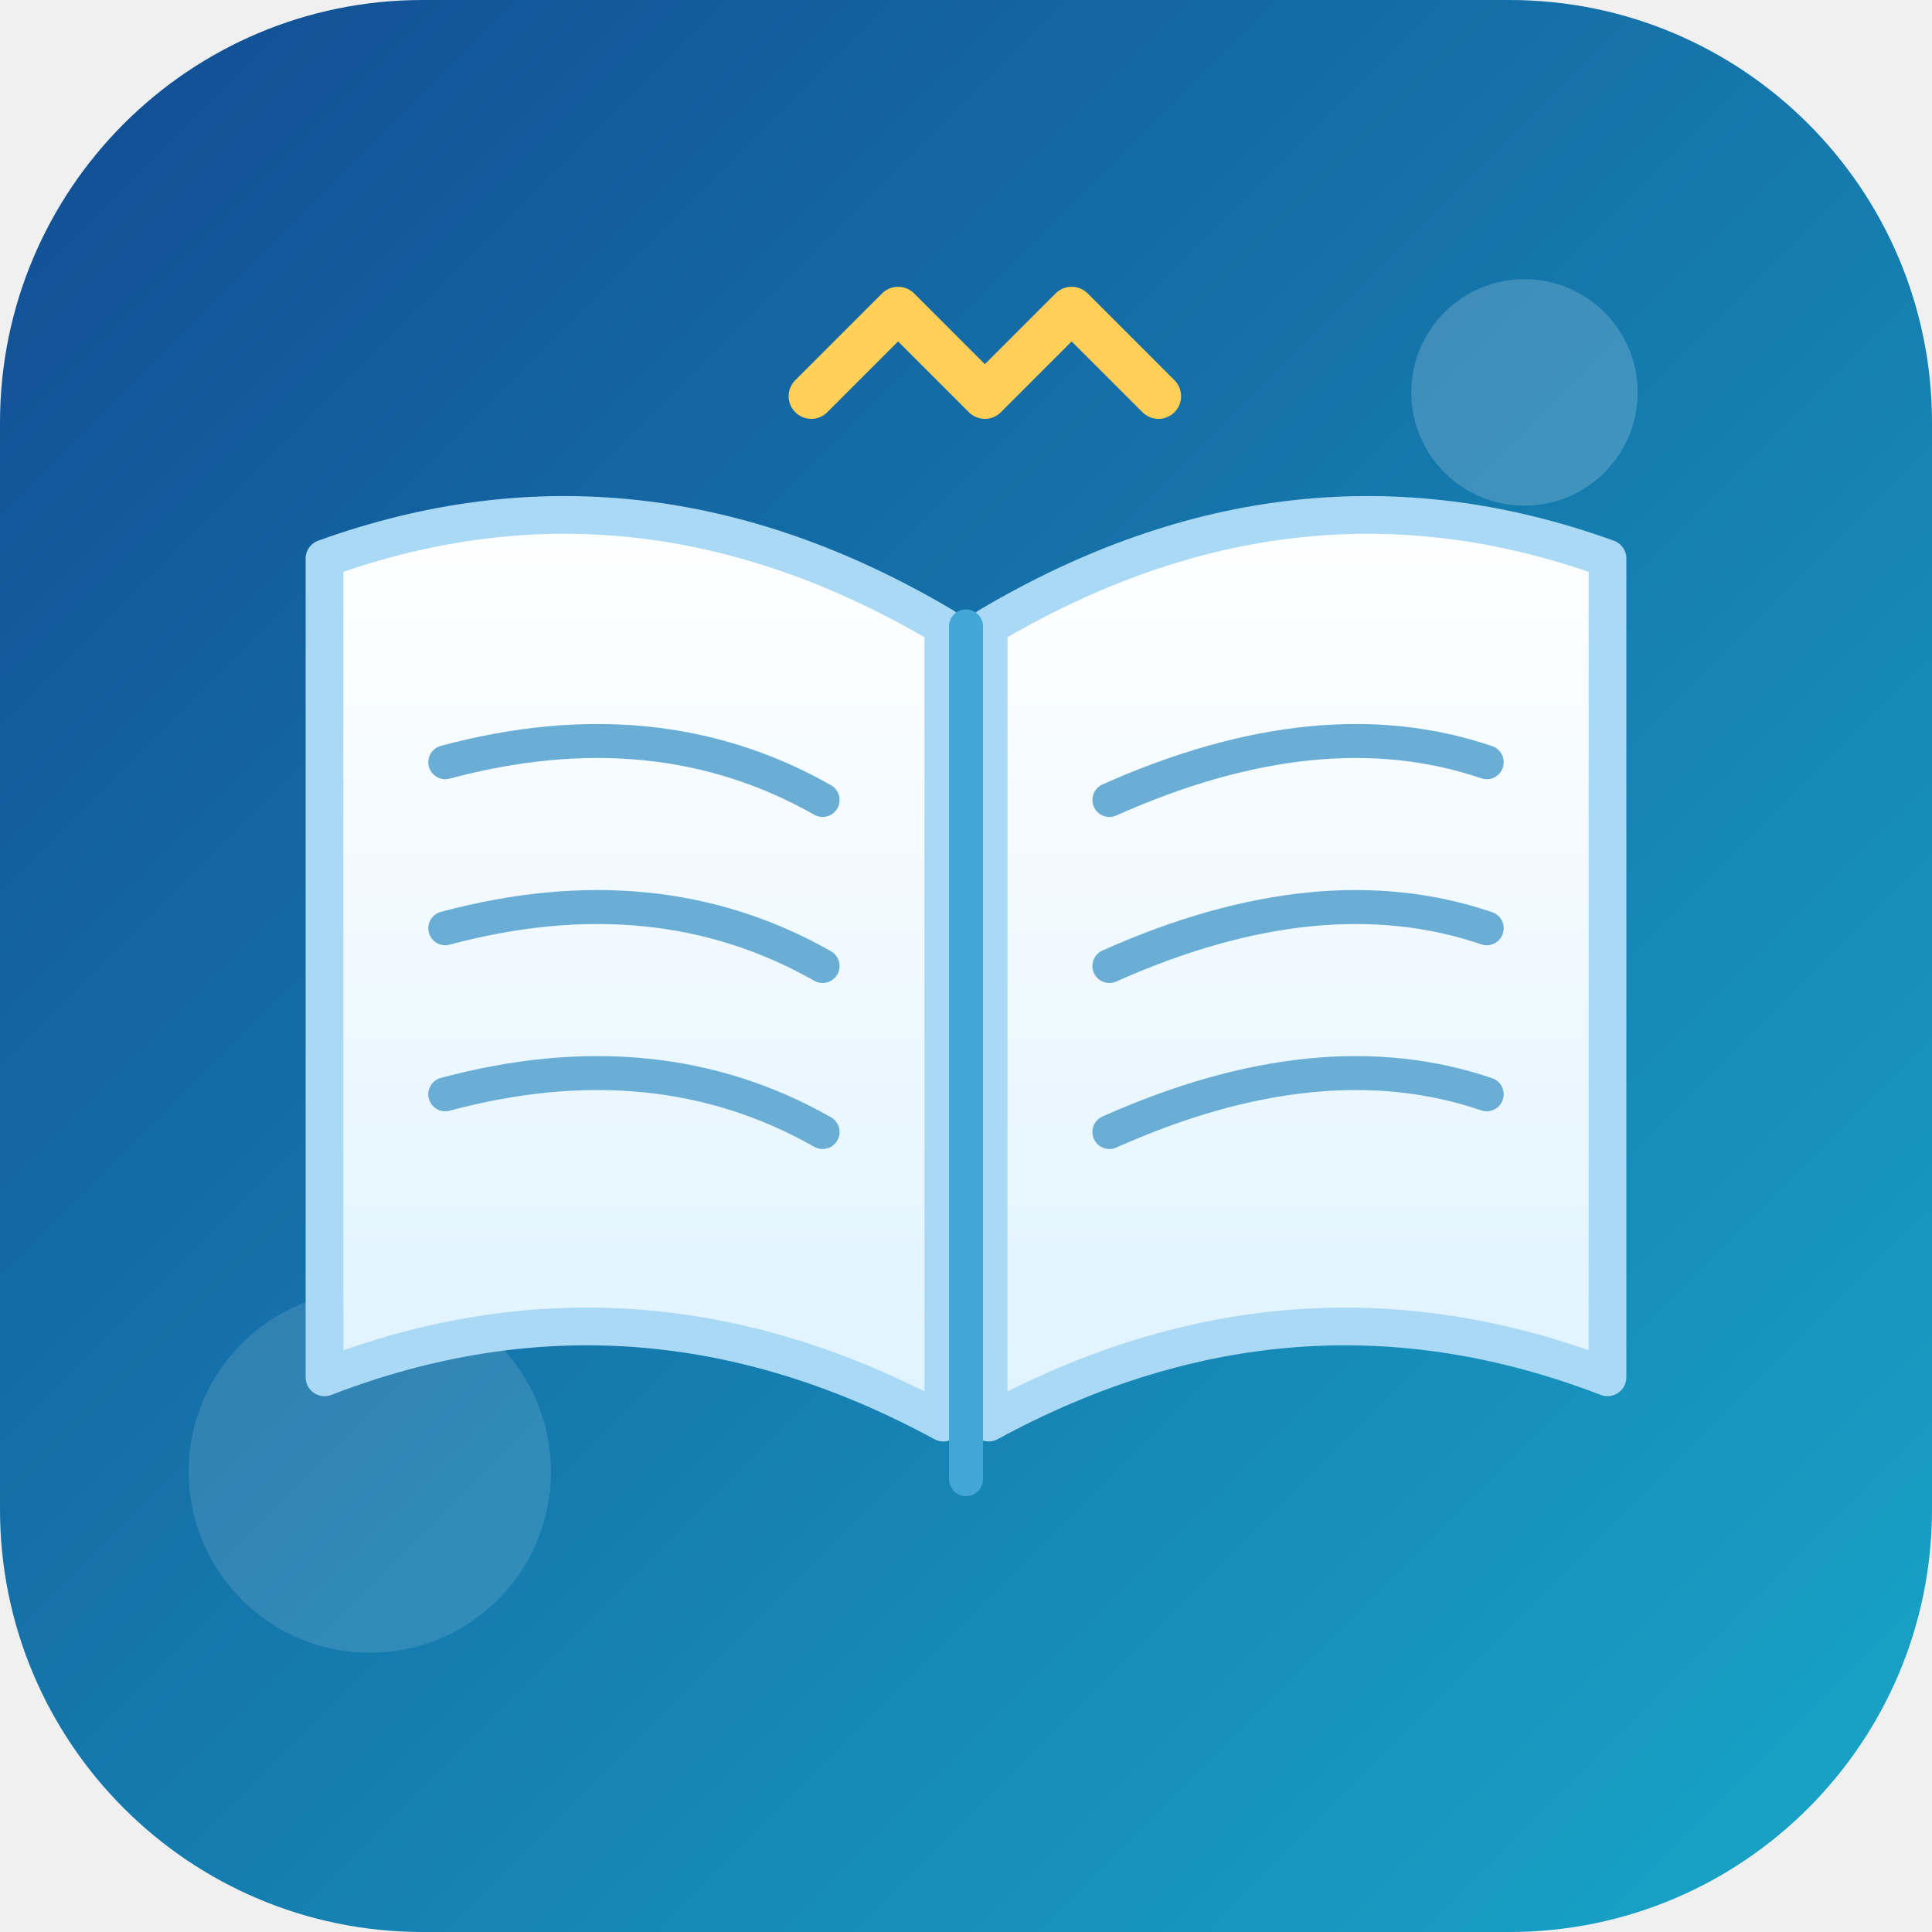
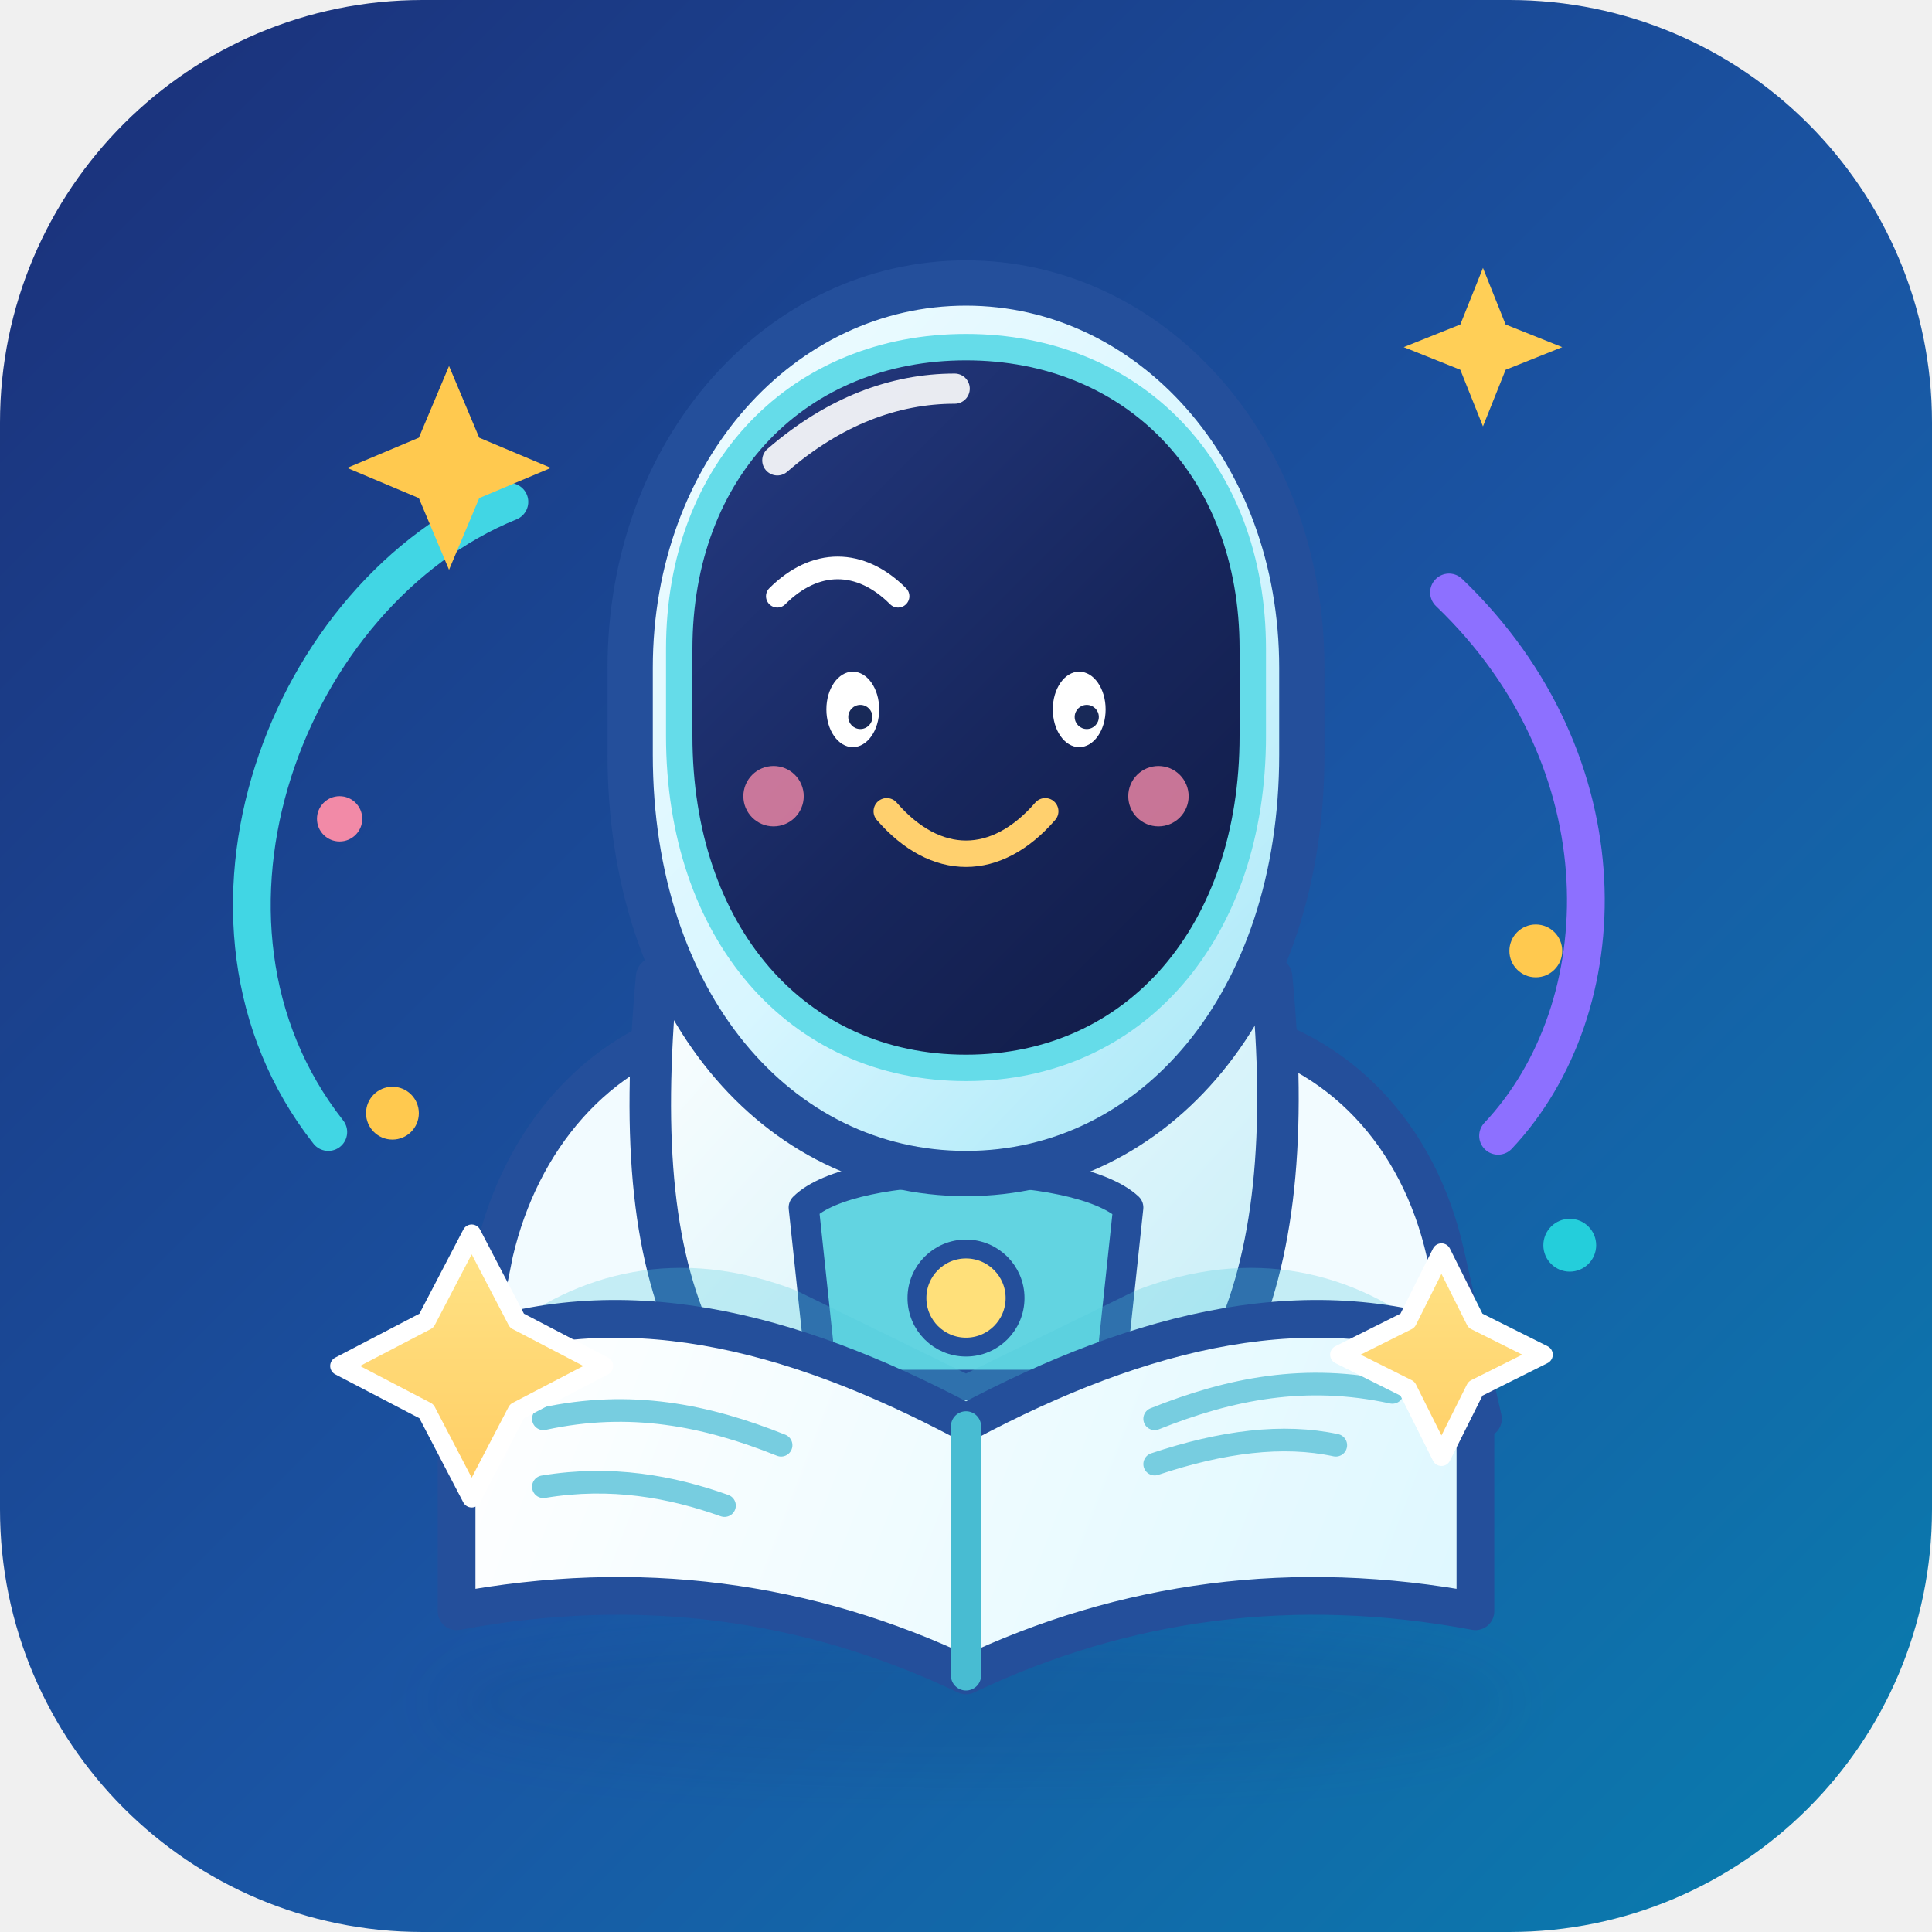
- <svg xmlns="http://www.w3.org/2000/svg" viewBox="0 0 512 512" role="img" aria-label="چهارمی ها">
+ <svg xmlns="http://www.w3.org/2000/svg" viewBox="0 0 512 512" role="img" aria-labelledby="logoTitle">
  <defs>
-     <linearGradient id="bg" x1="0" y1="0" x2="1" y2="1">
-       <stop offset="0" stop-color="#124b92" />
-       <stop offset="1" stop-color="#18a7c9" />
-     </linearGradient>
-     <linearGradient id="paper" x1="0" y1="0" x2="0" y2="1">
-       <stop offset="0" stop-color="#ffffff" />
-       <stop offset="1" stop-color="#dff3ff" />
+     <linearGradient id="appBg" x1="0" y1="0" x2="1" y2="1">
+       <stop stop-color="#1B2F78" />
+       <stop offset=".55" stop-color="#1A55A4" />
+       <stop offset="1" stop-color="#087FAE" />
    </linearGradient>
  </defs>
-   <rect width="512" height="512" rx="112" fill="url(#bg)" />
-   <circle cx="404" cy="104" r="30" fill="#fff" opacity=".18" />
-   <circle cx="98" cy="390" r="48" fill="#fff" opacity=".12" />
-   <path d="M86 148 Q169 118 250 166 L250 377 Q169 333 86 365 Z" fill="url(#paper)" stroke="#a9d9f4" stroke-width="10" stroke-linejoin="round" />
-   <path d="M426 148 Q343 118 262 166 L262 377 Q343 333 426 365 Z" fill="url(#paper)" stroke="#a9d9f4" stroke-width="10" stroke-linejoin="round" />
-   <path d="M256 166 L256 392" stroke="#42a6d6" stroke-width="9" stroke-linecap="round" />
-   <path d="M118 202 Q174 187 218 212 M118 246 Q174 231 218 256 M118 290 Q174 275 218 300 M294 212 Q350 187 394 202 M294 256 Q350 231 394 246 M294 300 Q350 275 394 290" fill="none" stroke="#6aaed6" stroke-width="9" stroke-linecap="round" />
-   <path d="M215 105 L238 82 L261 105 L284 82 L307 105" fill="none" stroke="#ffcf57" stroke-width="12" stroke-linecap="round" stroke-linejoin="round" />
+   <rect width="512" height="512" rx="112" fill="url(#appBg)" />
+   <defs>
+     <linearGradient id="helmet" x1="86" y1="44" x2="390" y2="335" gradientUnits="userSpaceOnUse">
+       <stop stop-color="#FFFFFF" />
+       <stop offset=".56" stop-color="#D8F6FF" />
+       <stop offset="1" stop-color="#8BDFF2" />
+     </linearGradient>
+     <linearGradient id="glass" x1="160" y1="102" x2="340" y2="282" gradientUnits="userSpaceOnUse">
+       <stop stop-color="#263D87" />
+       <stop offset=".56" stop-color="#17265C" />
+       <stop offset="1" stop-color="#101942" />
+     </linearGradient>
+     <linearGradient id="suit" x1="156" y1="255" x2="354" y2="432" gradientUnits="userSpaceOnUse">
+       <stop stop-color="#FFFFFF" />
+       <stop offset="1" stop-color="#B9EAF6" />
+     </linearGradient>
+     <linearGradient id="page" x1="131" y1="336" x2="380" y2="432" gradientUnits="userSpaceOnUse">
+       <stop stop-color="#FFFFFF" />
+       <stop offset="1" stop-color="#DFF8FF" />
+     </linearGradient>
+     <linearGradient id="bookGlow" x1="256" y1="320" x2="256" y2="451" gradientUnits="userSpaceOnUse">
+       <stop stop-color="#FFE68B" />
+       <stop offset="1" stop-color="#FFBA45" />
+     </linearGradient>
+     <filter id="shadow" x="55" y="48" width="402" height="431" color-interpolation-filters="sRGB" filterUnits="userSpaceOnUse">
+       <feGaussianBlur stdDeviation="8" />
+     </filter>
+   </defs>
+   <ellipse cx="258" cy="451" rx="143" ry="18" fill="#16336A" opacity=".10" filter="url(#shadow)" />
+   <path d="M87 300C43 244 76 157 135 133" fill="none" stroke="#41D6E4" stroke-width="10" stroke-linecap="round" />
+   <path d="M384 157C431 202 429 267 397 301" fill="none" stroke="#8D70FF" stroke-width="10" stroke-linecap="round" />
+   <path d="M111 116l8-19 8 19 19 8-19 8-8 19-8-19-19-8z" fill="#FFC94F" />
+   <path d="M387 86l6-15 6 15 15 6-15 6-6 15-6-15-15-6z" fill="#FFCF57" />
+   <circle cx="416" cy="330" r="7" fill="#24CEDB" />
+   <circle cx="90" cy="217" r="6" fill="#F28AA7" />
+   <path d="M187 271c-29 7-49 31-56 61l-9 45 52 12 31-65z" fill="#F2FBFF" stroke="#244F9B" stroke-width="10" stroke-linejoin="round" />
+   <path d="M325 272c30 6 51 29 58 60l10 44-51 13-33-66z" fill="#F2FBFF" stroke="#244F9B" stroke-width="10" stroke-linejoin="round" />
+   <path d="M174 259c-4 44-1 75 11 99l-17 34c-5 11 4 23 16 23h144c12 0 20-12 15-23l-17-34c12-25 15-58 11-99z" fill="url(#suit)" stroke="#244F9B" stroke-width="11" stroke-linejoin="round" />
+   <path d="M213 320c13-13 72-13 86 0l-5 47h-76z" fill="#62D4E1" stroke="#244F9B" stroke-width="8" stroke-linejoin="round" />
+   <circle cx="256" cy="344" r="13" fill="#FFE07A" stroke="#244F9B" stroke-width="5" />
+   <path d="M236 386l-10 25m50-25 10 25" stroke="#244F9B" stroke-width="10" stroke-linecap="round" />
+   <path d="M167 177c0-58 40-102 89-102s89 44 89 102v23c0 66-39 111-89 111s-89-45-89-111z" fill="url(#helmet)" stroke="#244F9B" stroke-width="12" />
+   <path d="M180 172c0-48 32-80 76-80s76 32 76 80v23c0 52-31 88-76 88s-76-36-76-88z" fill="url(#glass)" stroke="#65DCE9" stroke-width="7" />
+   <path d="M206 122c15-13 31-19 47-19" fill="none" stroke="#FFFFFF" stroke-width="8" stroke-linecap="round" opacity=".9" />
+   <path d="M206 158c10-10 22-10 32 0" fill="none" stroke="#FFFFFF" stroke-width="6" stroke-linecap="round" />
+   <ellipse cx="226" cy="188" rx="7" ry="10" fill="#FFFFFF" />
+   <ellipse cx="286" cy="188" rx="7" ry="10" fill="#FFFFFF" />
+   <circle cx="228" cy="190" r="3.2" fill="#182958" />
+   <circle cx="288" cy="190" r="3.2" fill="#182958" />
+   <path d="M235 215c13 15 29 15 42 0" fill="none" stroke="#FFD06E" stroke-width="7" stroke-linecap="round" />
+   <circle cx="205" cy="211" r="8" fill="#F58AA7" opacity=".8" />
+   <circle cx="307" cy="211" r="8" fill="#F58AA7" opacity=".8" />
+   <path d="M132 354c21-17 48-24 79-12l45 22 45-22c31-12 58-5 79 12l-7 68c-38-4-79-2-117 15-38-17-79-19-117-15z" fill="#4DC9DC" opacity=".28" />
+   <path d="M121 357c43-16 88-5 135 20 47-25 92-36 135-20v70c-48-9-93-3-135 17-42-20-87-26-135-17z" fill="url(#page)" stroke="#244F9B" stroke-width="10" stroke-linejoin="round" />
+   <path d="M256 378v66" stroke="#48BCD2" stroke-width="8" stroke-linecap="round" />
+   <path d="M144 376c23-5 43-1 63 7m-63 11c18-3 34 0 48 5m114-23c20-8 40-12 63-7m-63 19c18-6 34-8 48-5" fill="none" stroke="#77CDE0" stroke-width="6" stroke-linecap="round" />
+   <path d="M113 350l12-23 12 23 23 12-23 12-12 23-12-23-23-12z" fill="url(#bookGlow)" stroke="#FFFFFF" stroke-width="5" stroke-linejoin="round" />
+   <path d="M373 350l9-18 9 18 18 9-18 9-9 18-9-18-18-9z" fill="url(#bookGlow)" stroke="#FFFFFF" stroke-width="5" stroke-linejoin="round" />
+   <circle cx="104" cy="295" r="7" fill="#FFC94F" />
+   <circle cx="407" cy="252" r="7" fill="#FFC94F" />
</svg>
